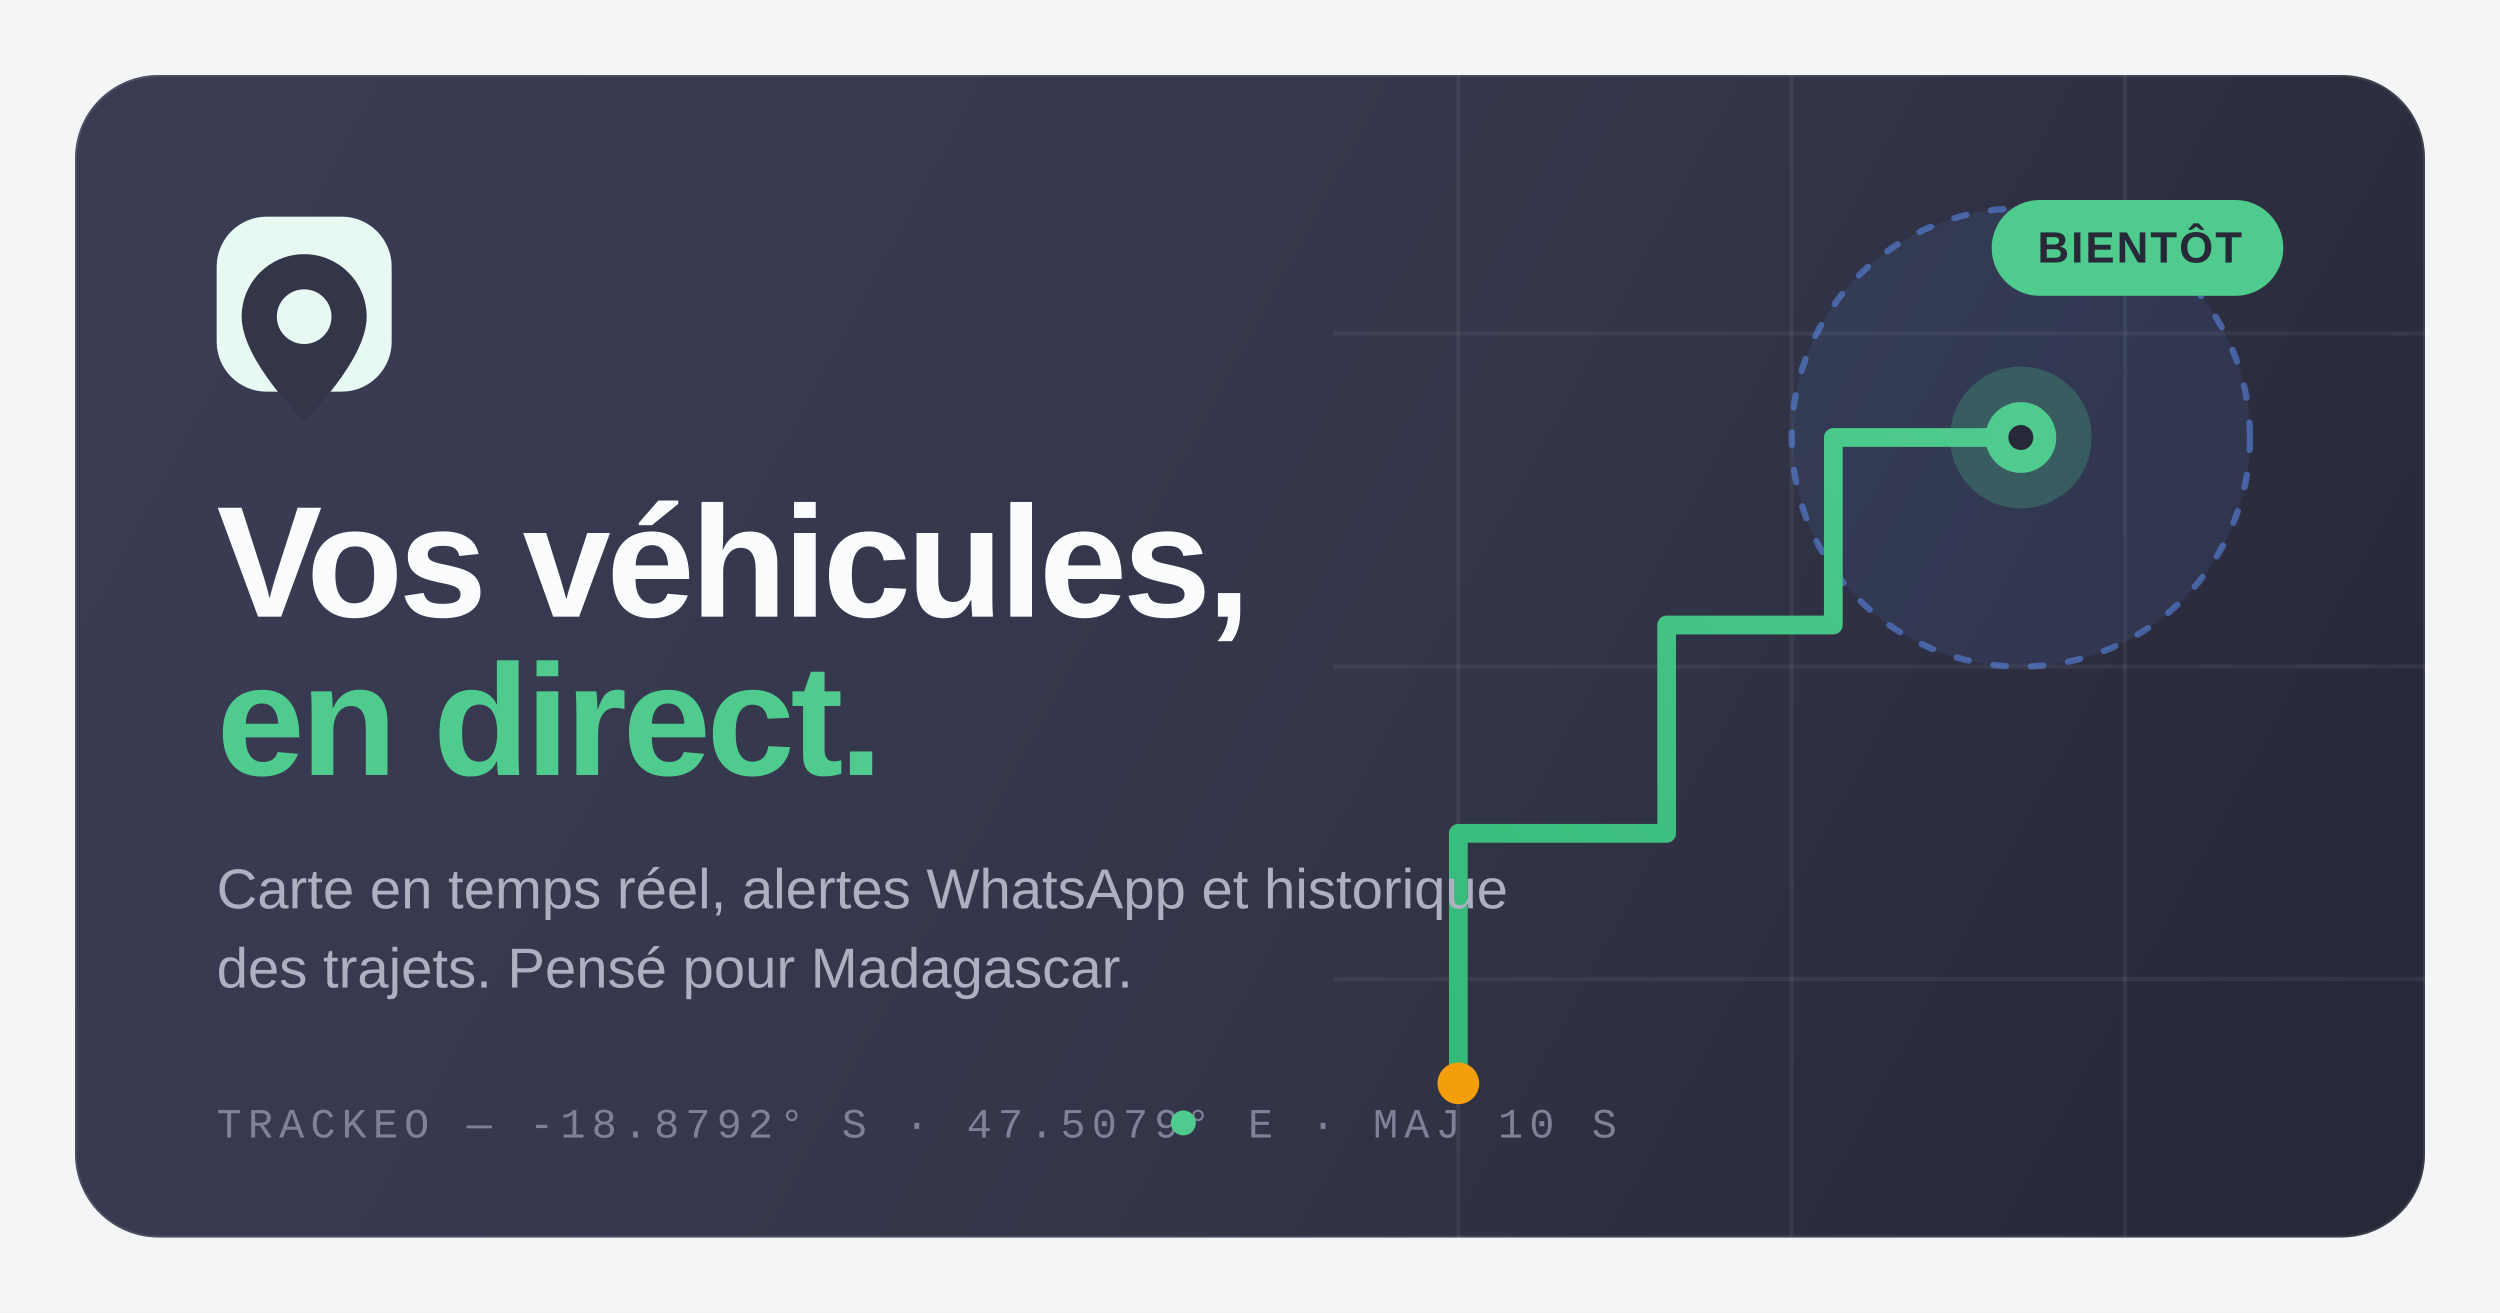
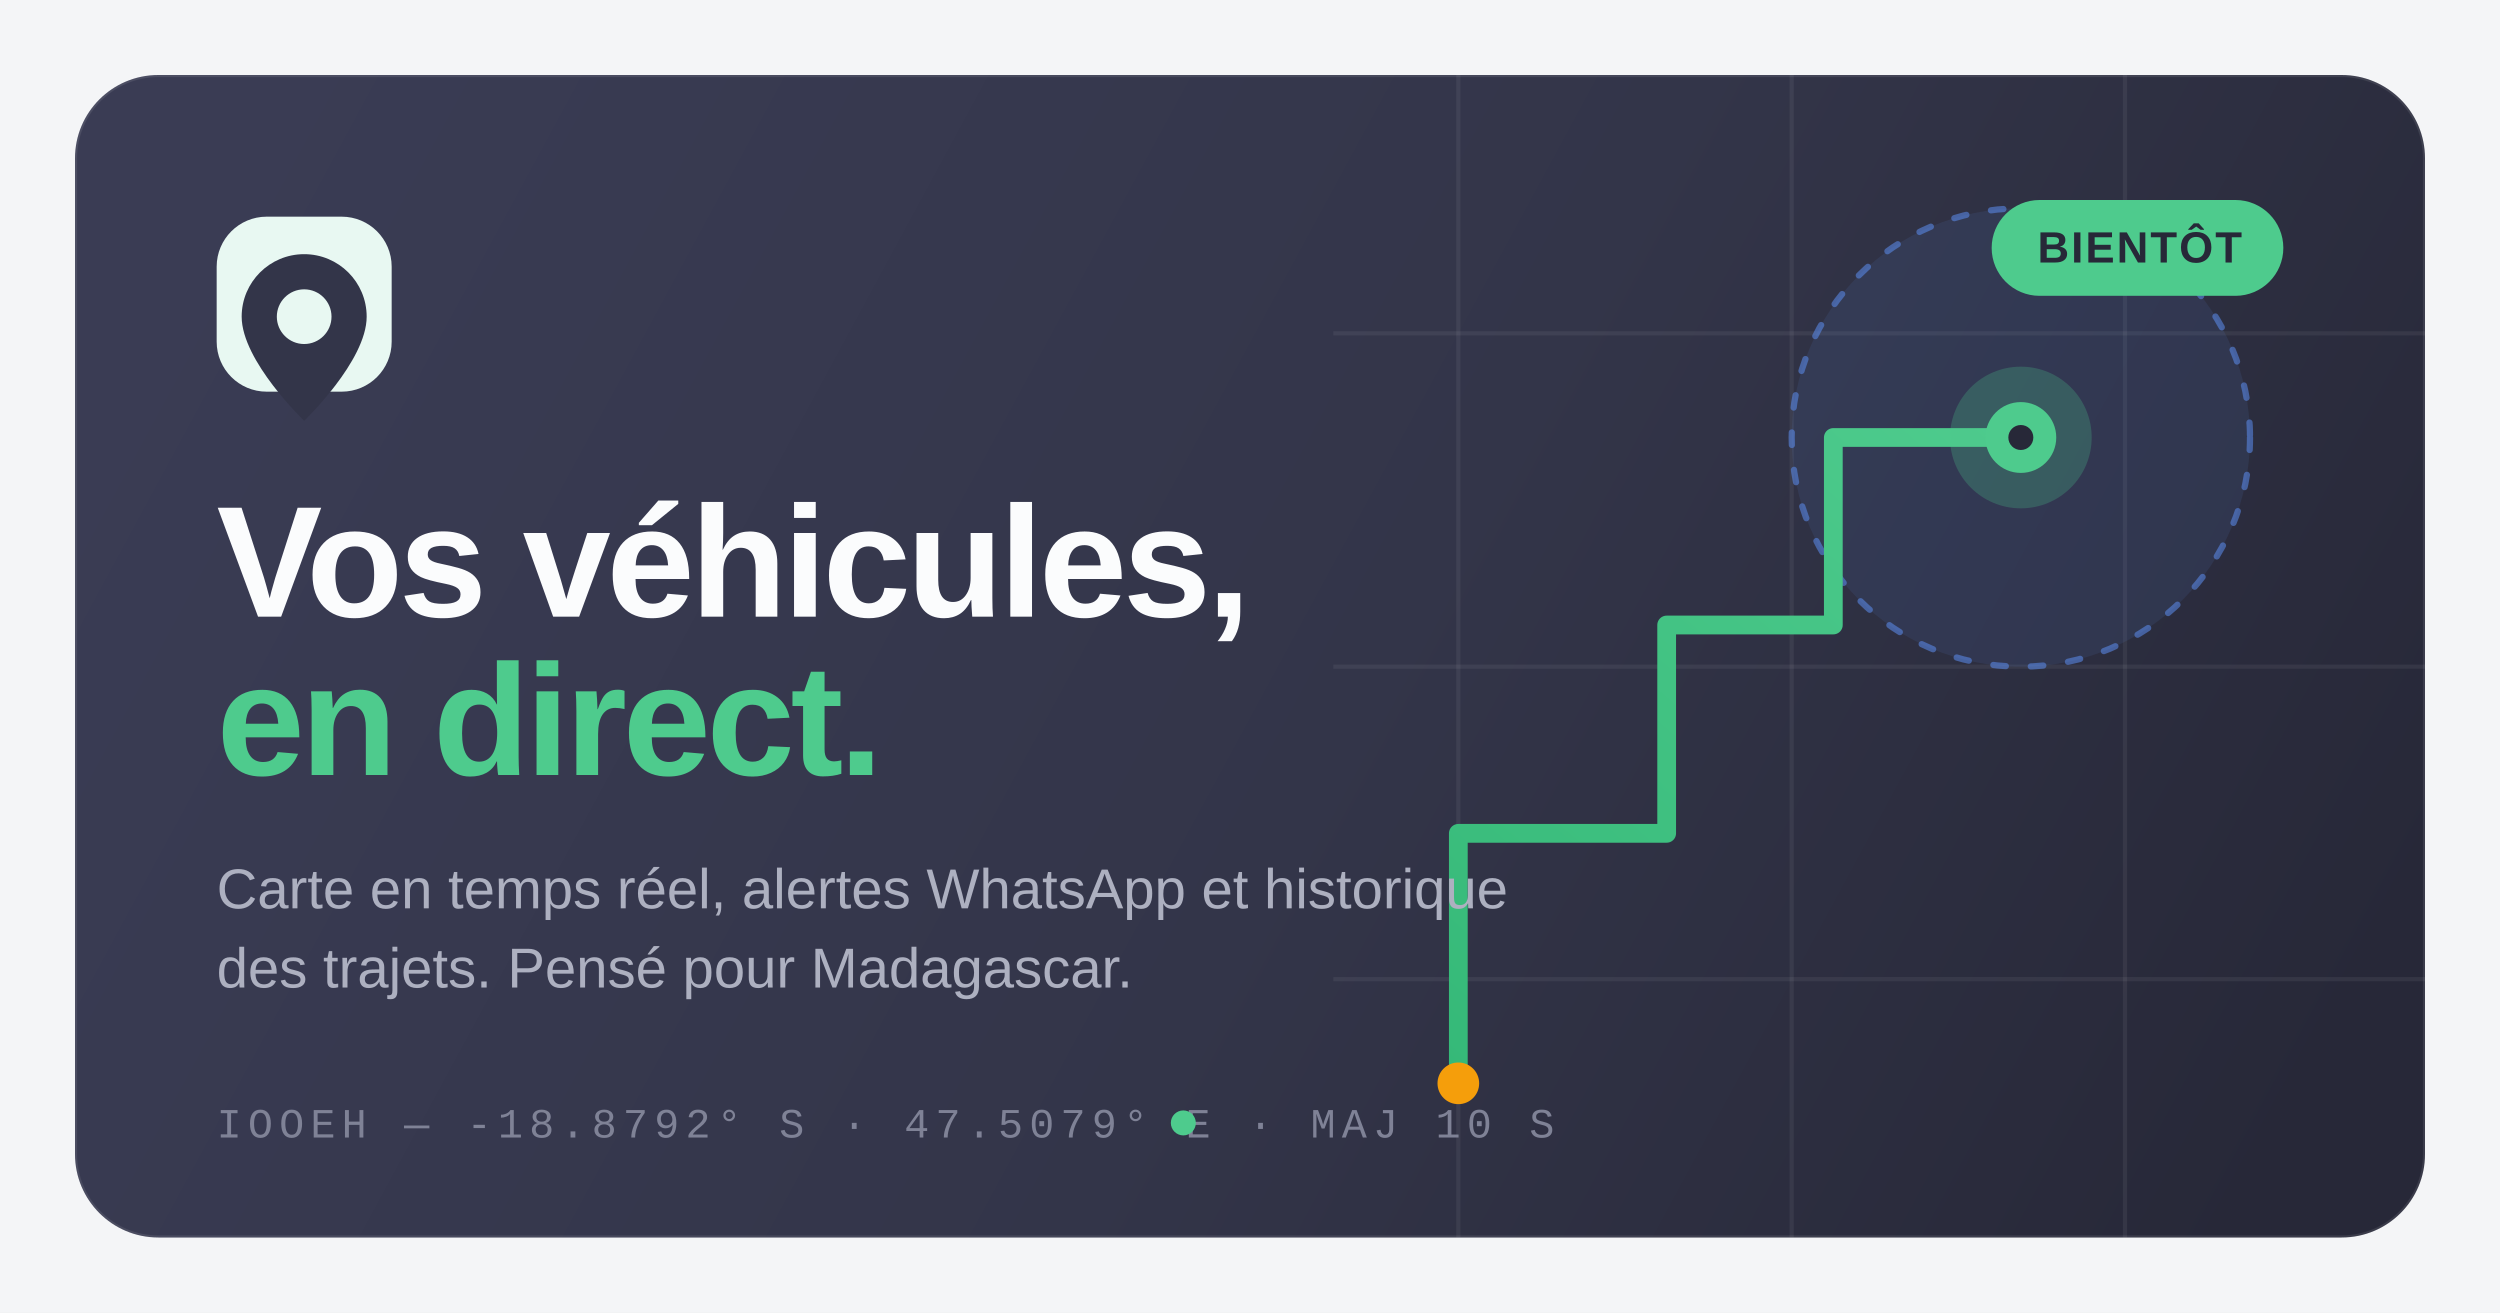
<svg xmlns="http://www.w3.org/2000/svg" width="1200" height="630" viewBox="0 0 1200 630" fill="none">
  <rect width="1200" height="630" fill="#F4F5F7" />
  <rect x="36" y="36" width="1128" height="558" rx="40" fill="url(#slab)" />
  <rect x="36.5" y="36.5" width="1127" height="557" rx="39.5" stroke="white" stroke-opacity="0.09" />
  <g stroke="white" stroke-opacity="0.06" stroke-width="2">
    <line x1="700" y1="36" x2="700" y2="594" />
    <line x1="860" y1="36" x2="860" y2="594" />
    <line x1="1020" y1="36" x2="1020" y2="594" />
    <line x1="640" y1="160" x2="1164" y2="160" />
    <line x1="640" y1="320" x2="1164" y2="320" />
    <line x1="640" y1="470" x2="1164" y2="470" />
  </g>
  <circle cx="970" cy="210" r="110" fill="#5B8DEF" fill-opacity="0.1" />
  <circle cx="970" cy="210" r="110" stroke="#5B8DEF" stroke-opacity="0.55" stroke-width="3" stroke-dasharray="6 12" stroke-linecap="round" />
  <path d="M700 520 L700 400 L800 400 L800 300 L880 300 L880 210 L970 210" stroke="url(#route)" stroke-width="9" stroke-linecap="round" stroke-linejoin="round" />
  <circle cx="700" cy="520" r="10" fill="#F59E0B" />
  <circle cx="970" cy="210" r="34" fill="#4ECB8D" fill-opacity="0.25" />
  <circle cx="970" cy="210" r="17" fill="#4ECB8D" />
  <circle cx="970" cy="210" r="6" fill="#272838" />
  <rect x="956" y="96" width="140" height="46" rx="23" fill="#4ECB8D" />
  <text x="978" y="126" fill="#272838" font-family="Arial, Helvetica, sans-serif" font-size="21" font-weight="700" letter-spacing="1">BIENTÔT</text>
  <rect x="104" y="104" width="84" height="84" rx="24" fill="#E8F8F2" />
  <path d="M146 122c-16.57 0-30 13.43-30 30 0 21.25 30 50 30 50s30-28.75 30-50c0-16.57-13.43-30-30-30Zm0 43.13a13.12 13.12 0 1 1 0-26.25 13.12 13.12 0 0 1 0 26.25Z" fill="#333549" />
  <text x="104" y="296" fill="#FBFCFD" font-family="Arial, Helvetica, sans-serif" font-size="76" font-weight="800" letter-spacing="-2">Vos véhicules,</text>
  <text x="104" y="372" fill="#4ECB8D" font-family="Arial, Helvetica, sans-serif" font-size="76" font-weight="800" letter-spacing="-2">en direct.</text>
  <text x="104" y="436" fill="#ADB0C0" font-family="Arial, Helvetica, sans-serif" font-size="27">Carte en temps réel, alertes WhatsApp et historique</text>
  <text x="104" y="474" fill="#ADB0C0" font-family="Arial, Helvetica, sans-serif" font-size="27">des trajets. Pensé pour Madagascar.</text>
-   <text x="104" y="546" fill="#7F8296" font-family="Courier New, monospace" font-size="20" letter-spacing="3">TRACKEO — -18.8792° S · 47.5079° E · MAJ 10 S</text>
+   <text x="104" y="546" fill="#7F8296" font-family="Courier New, monospace" font-size="20" letter-spacing="3">IOOEH — -18.8792° S · 47.5079° E · MAJ 10 S</text>
  <circle cx="568" cy="539" r="6" fill="#4ECB8D" />
  <defs>
    <linearGradient id="slab" x1="120" y1="60" x2="1080" y2="580" gradientUnits="userSpaceOnUse">
      <stop stop-color="#3A3C54" />
      <stop offset="0.55" stop-color="#333549" />
      <stop offset="1" stop-color="#272838" />
    </linearGradient>
    <linearGradient id="route" x1="700" y1="520" x2="970" y2="210" gradientUnits="userSpaceOnUse">
      <stop stop-color="#35B978" />
      <stop offset="1" stop-color="#4ECB8D" />
    </linearGradient>
  </defs>
</svg>
